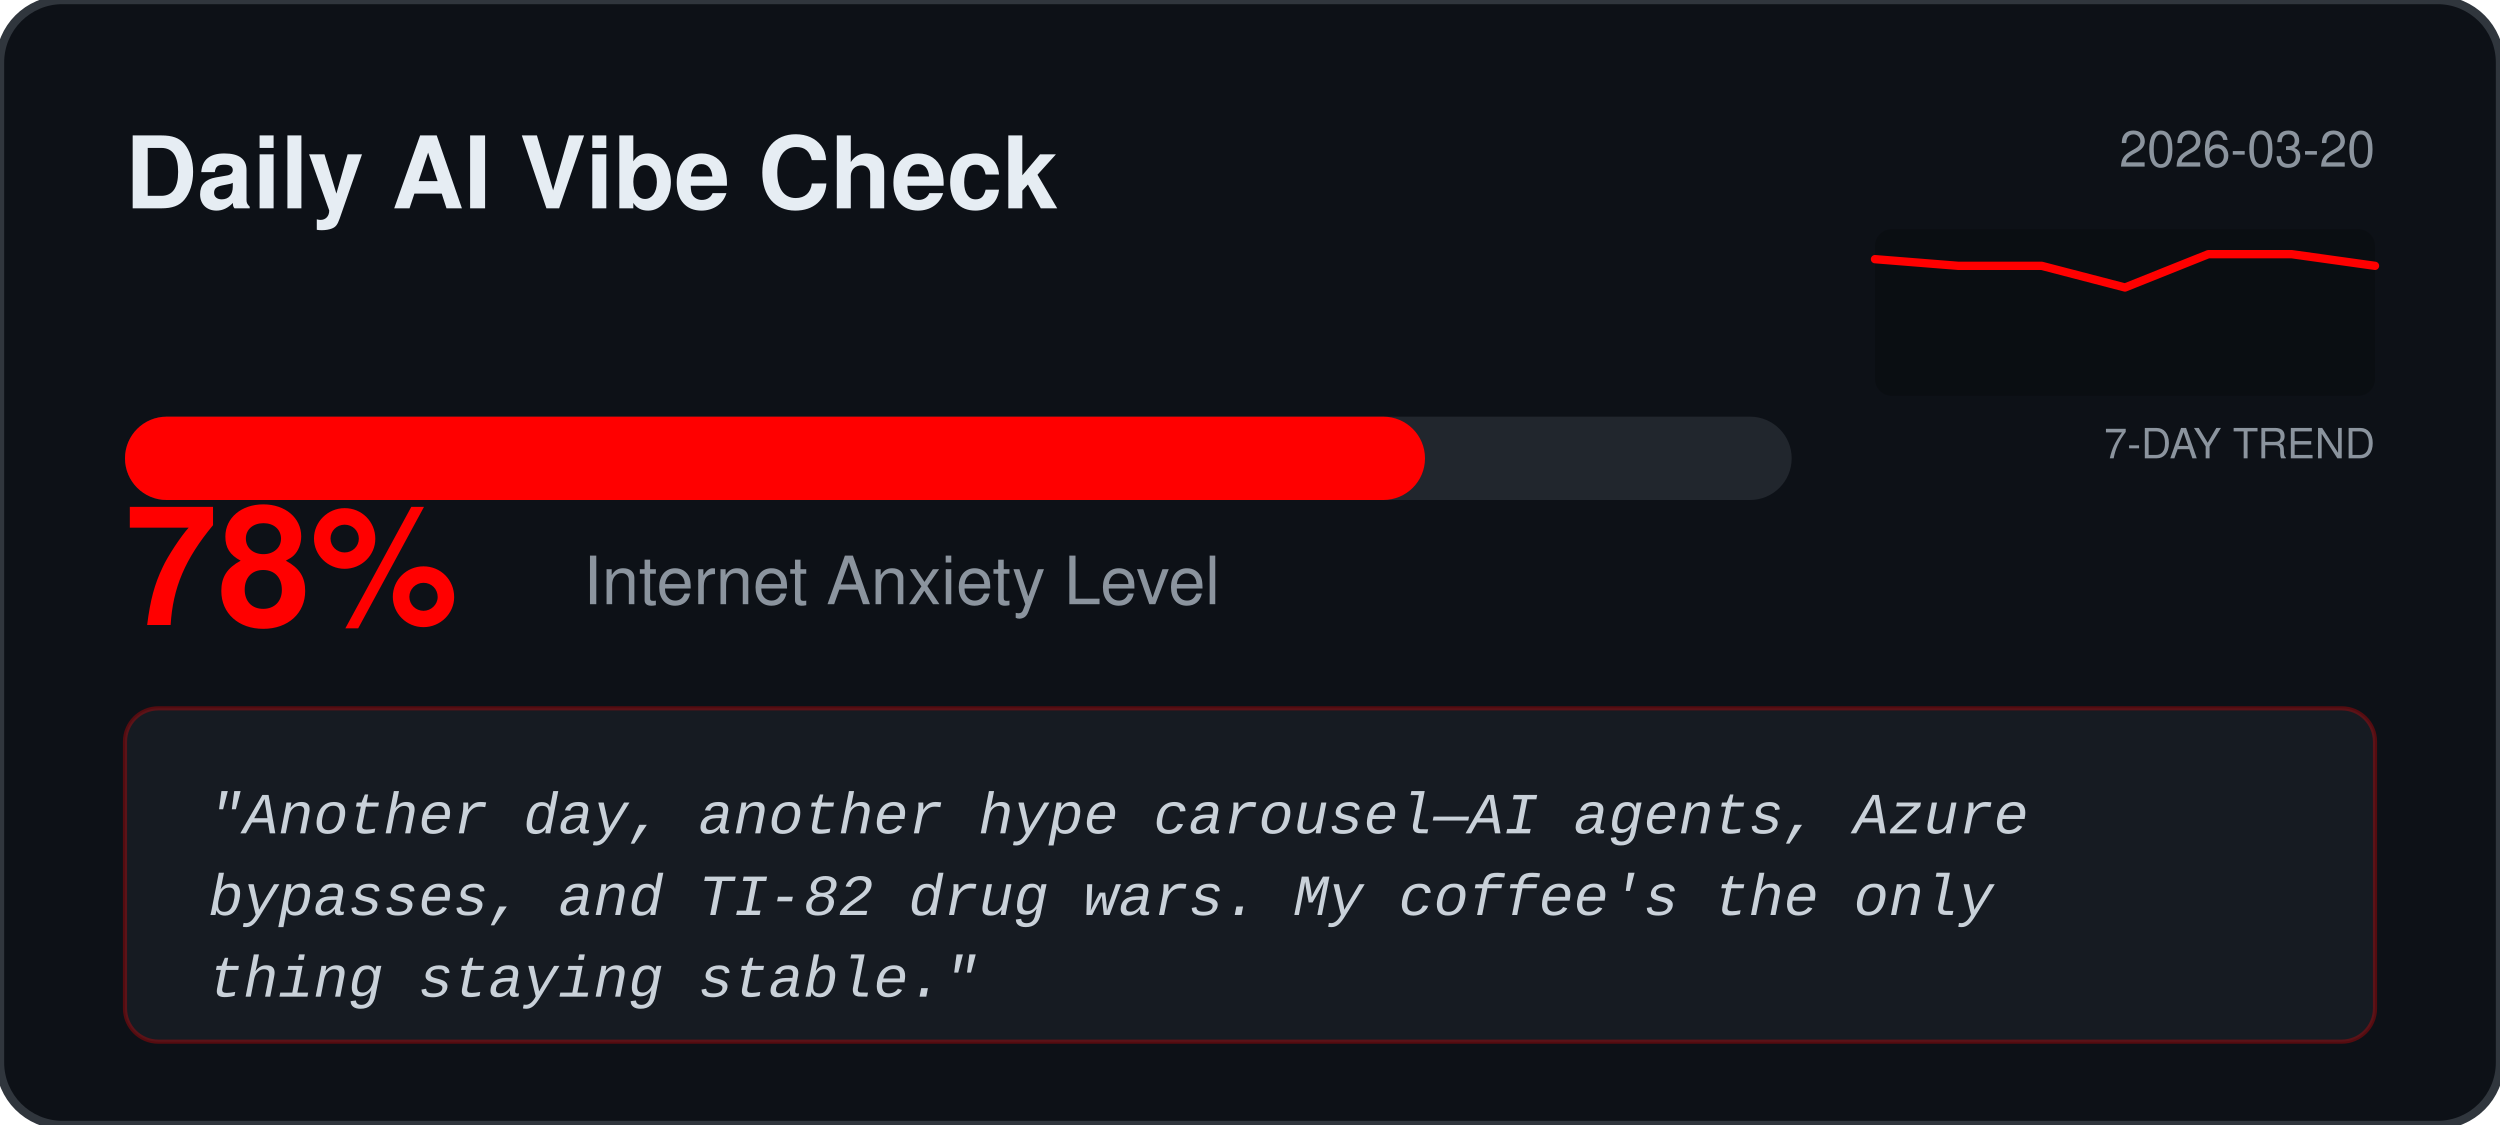
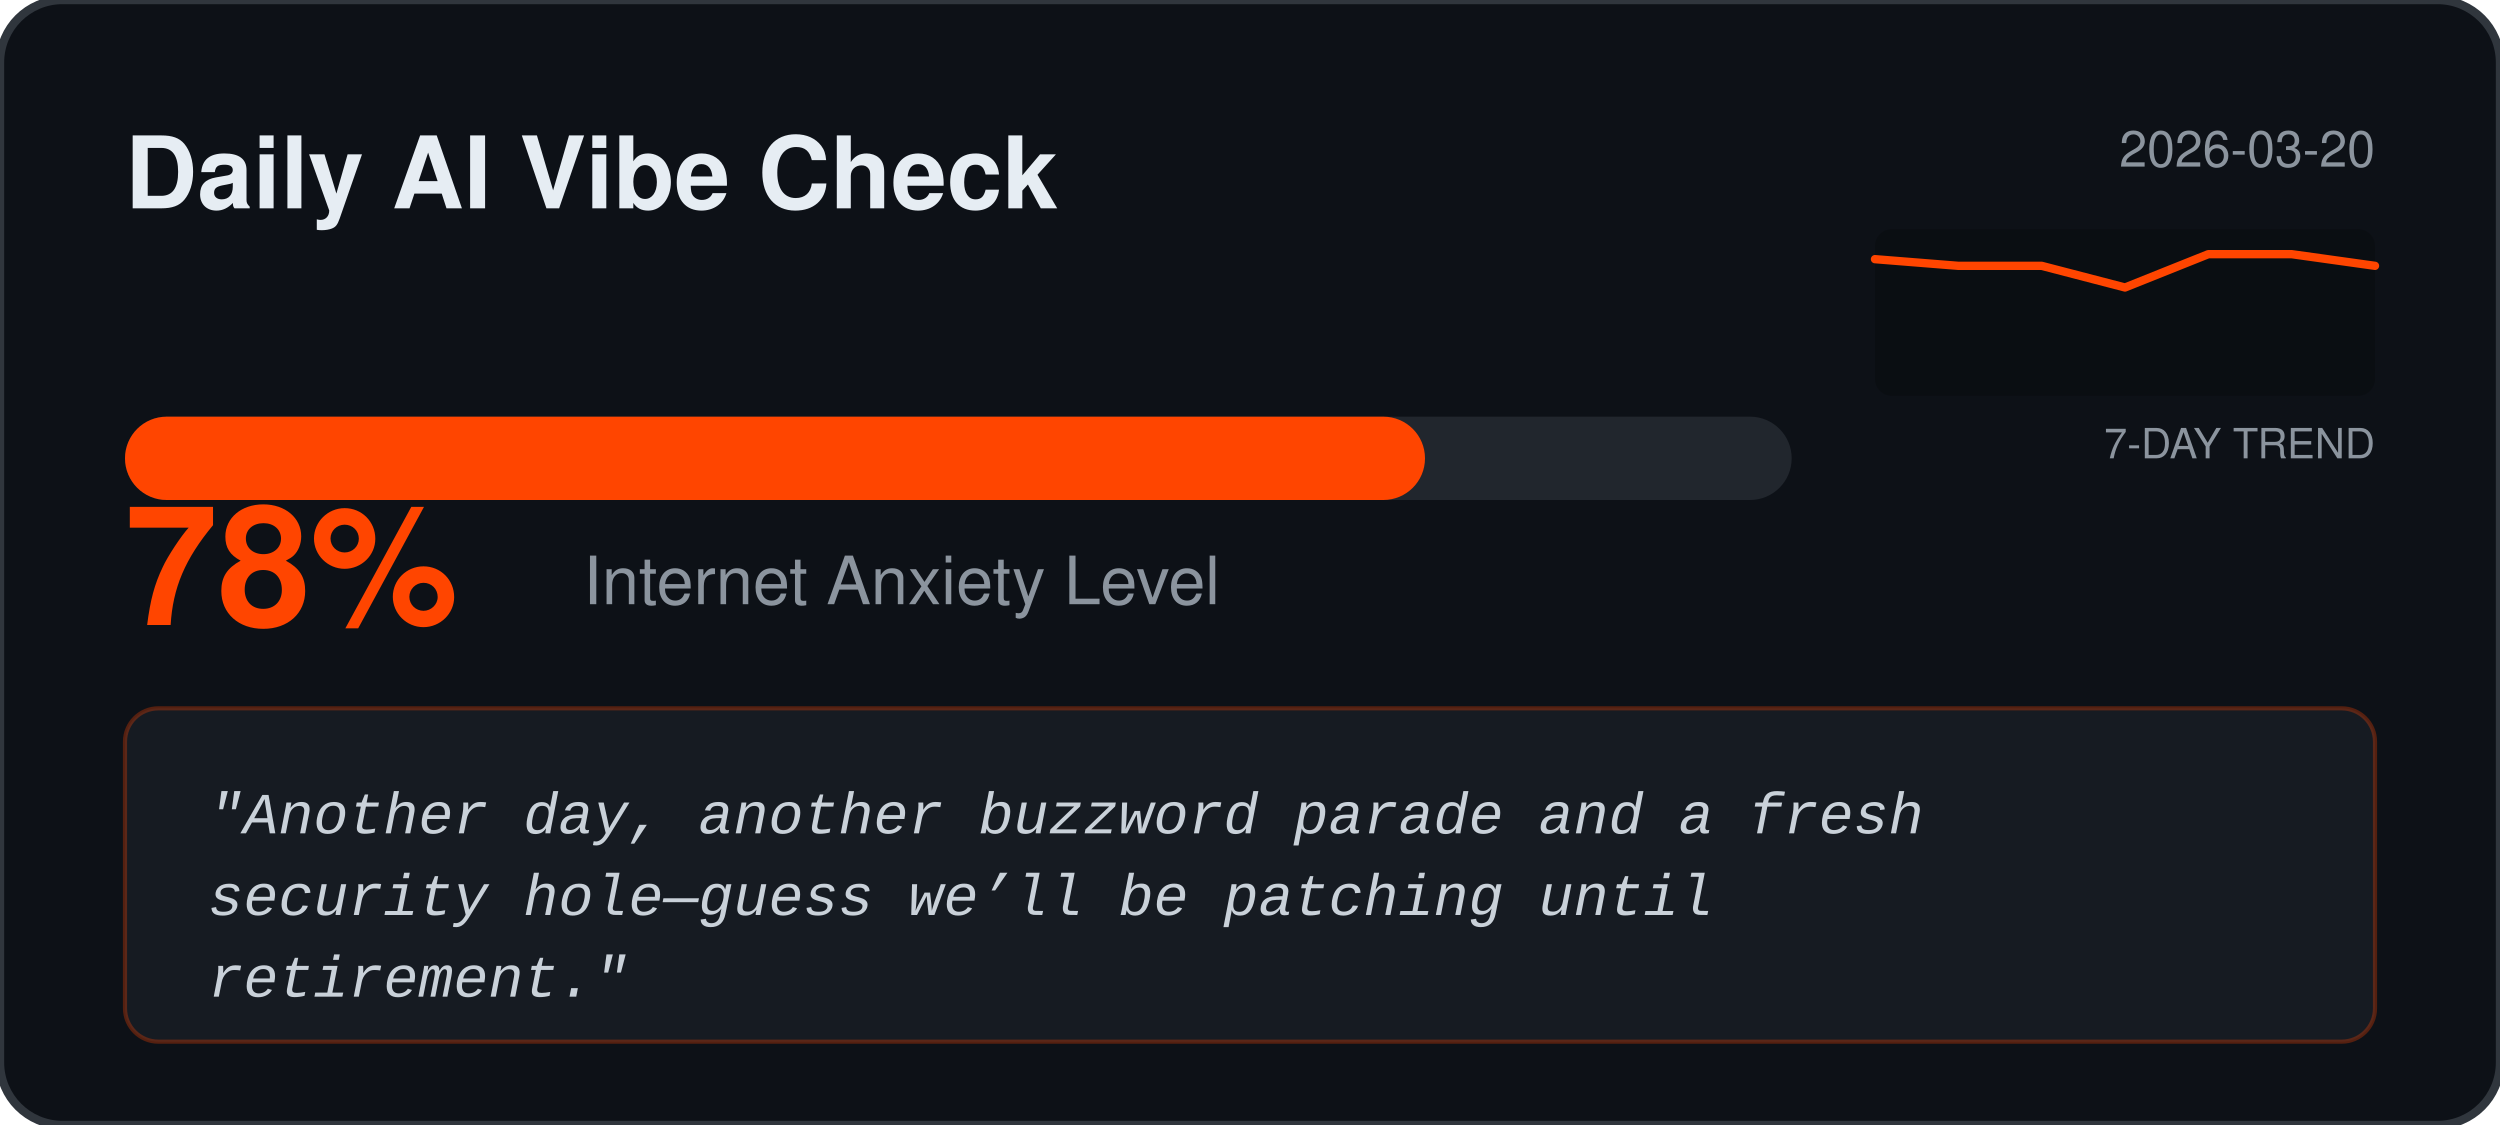
<svg xmlns="http://www.w3.org/2000/svg" width="600" height="270" viewBox="0 0 600 270" fill="none">
  <rect width="600" height="270" rx="15" fill="#0D1117" stroke="#30363D" stroke-width="2" />
  <text x="30" y="50" fill="#E6EDF3" font-family="Segoe UI, Helvetica, sans-serif" font-weight="bold" font-size="24">Daily AI Vibe Check</text>
  <text x="570" y="40" fill="#8B949E" font-family="Segoe UI, Helvetica, sans-serif" font-size="12" text-anchor="end">2026-03-20</text>
  <rect x="450" y="55" width="120" height="40" fill="#000000" fill-opacity="0.2" rx="4" />
  <text x="570" y="110" fill="#8B949E" font-family="Segoe UI, Helvetica, sans-serif" font-size="10" text-anchor="end">7-DAY TREND</text>
-   <polyline points="450.0,62.2 470.0,63.8 490.0,63.8 510.0,69.0 530.0,61.0 550.0,61.0 570.0,63.8" fill="none" stroke="#FF0000" stroke-width="2" stroke-linecap="round" stroke-linejoin="round" />
+   <polyline points="450.0,62.2 470.0,63.8 490.0,63.8 510.0,69.0 530.0,61.0 550.0,61.0 570.0,63.8" fill="none" stroke="#FF4500" stroke-width="2" stroke-linecap="round" stroke-linejoin="round" />
  <rect x="30" y="100" width="400" height="20" rx="10" fill="#21262D" />
-   <rect x="30" y="100" width="312.0" height="20" rx="10" fill="#FF0000" />
-   <text x="30" y="150" fill="#FF0000" font-family="Segoe UI, Helvetica, sans-serif" font-weight="bold" font-size="40">78%</text>
+   <rect x="30" y="100" width="312.0" height="20" rx="10" fill="#FF4500" />
+   <text x="30" y="150" fill="#FF4500" font-family="Segoe UI, Helvetica, sans-serif" font-weight="bold" font-size="40">78%</text>
  <text x="140" y="145" fill="#8B949E" font-family="Segoe UI, Helvetica, sans-serif" font-size="16">Internet Anxiety Level</text>
-   <rect x="30" y="170" width="540" height="80" rx="8" fill="#161B22" stroke="#FF0000" stroke-opacity="0.3" />
+   <rect x="30" y="170" width="540" height="80" rx="8" fill="#161B22" stroke="#FF4500" stroke-opacity="0.3" />
  <text x="50" y="200" fill="#C9D1D9" font-family="Courier New, monospace" font-size="14" font-style="italic">
-     <tspan x="50" dy="0">"Another day, another hype carousel—AI agents, Azure</tspan>
-     <tspan x="50" dy="1.4em">bypasses, and TI‑82 drug wars. My coffee's the only</tspan>
-     <tspan x="50" dy="1.4em">thing staying stable."</tspan>
+     <tspan x="50" dy="0">"Another day, another buzzword parade and a fresh</tspan>
+     <tspan x="50" dy="1.4em">security hole—guess we’ll be patching until</tspan>
+     <tspan x="50" dy="1.4em">retirement."</tspan>
  </text>
</svg>
